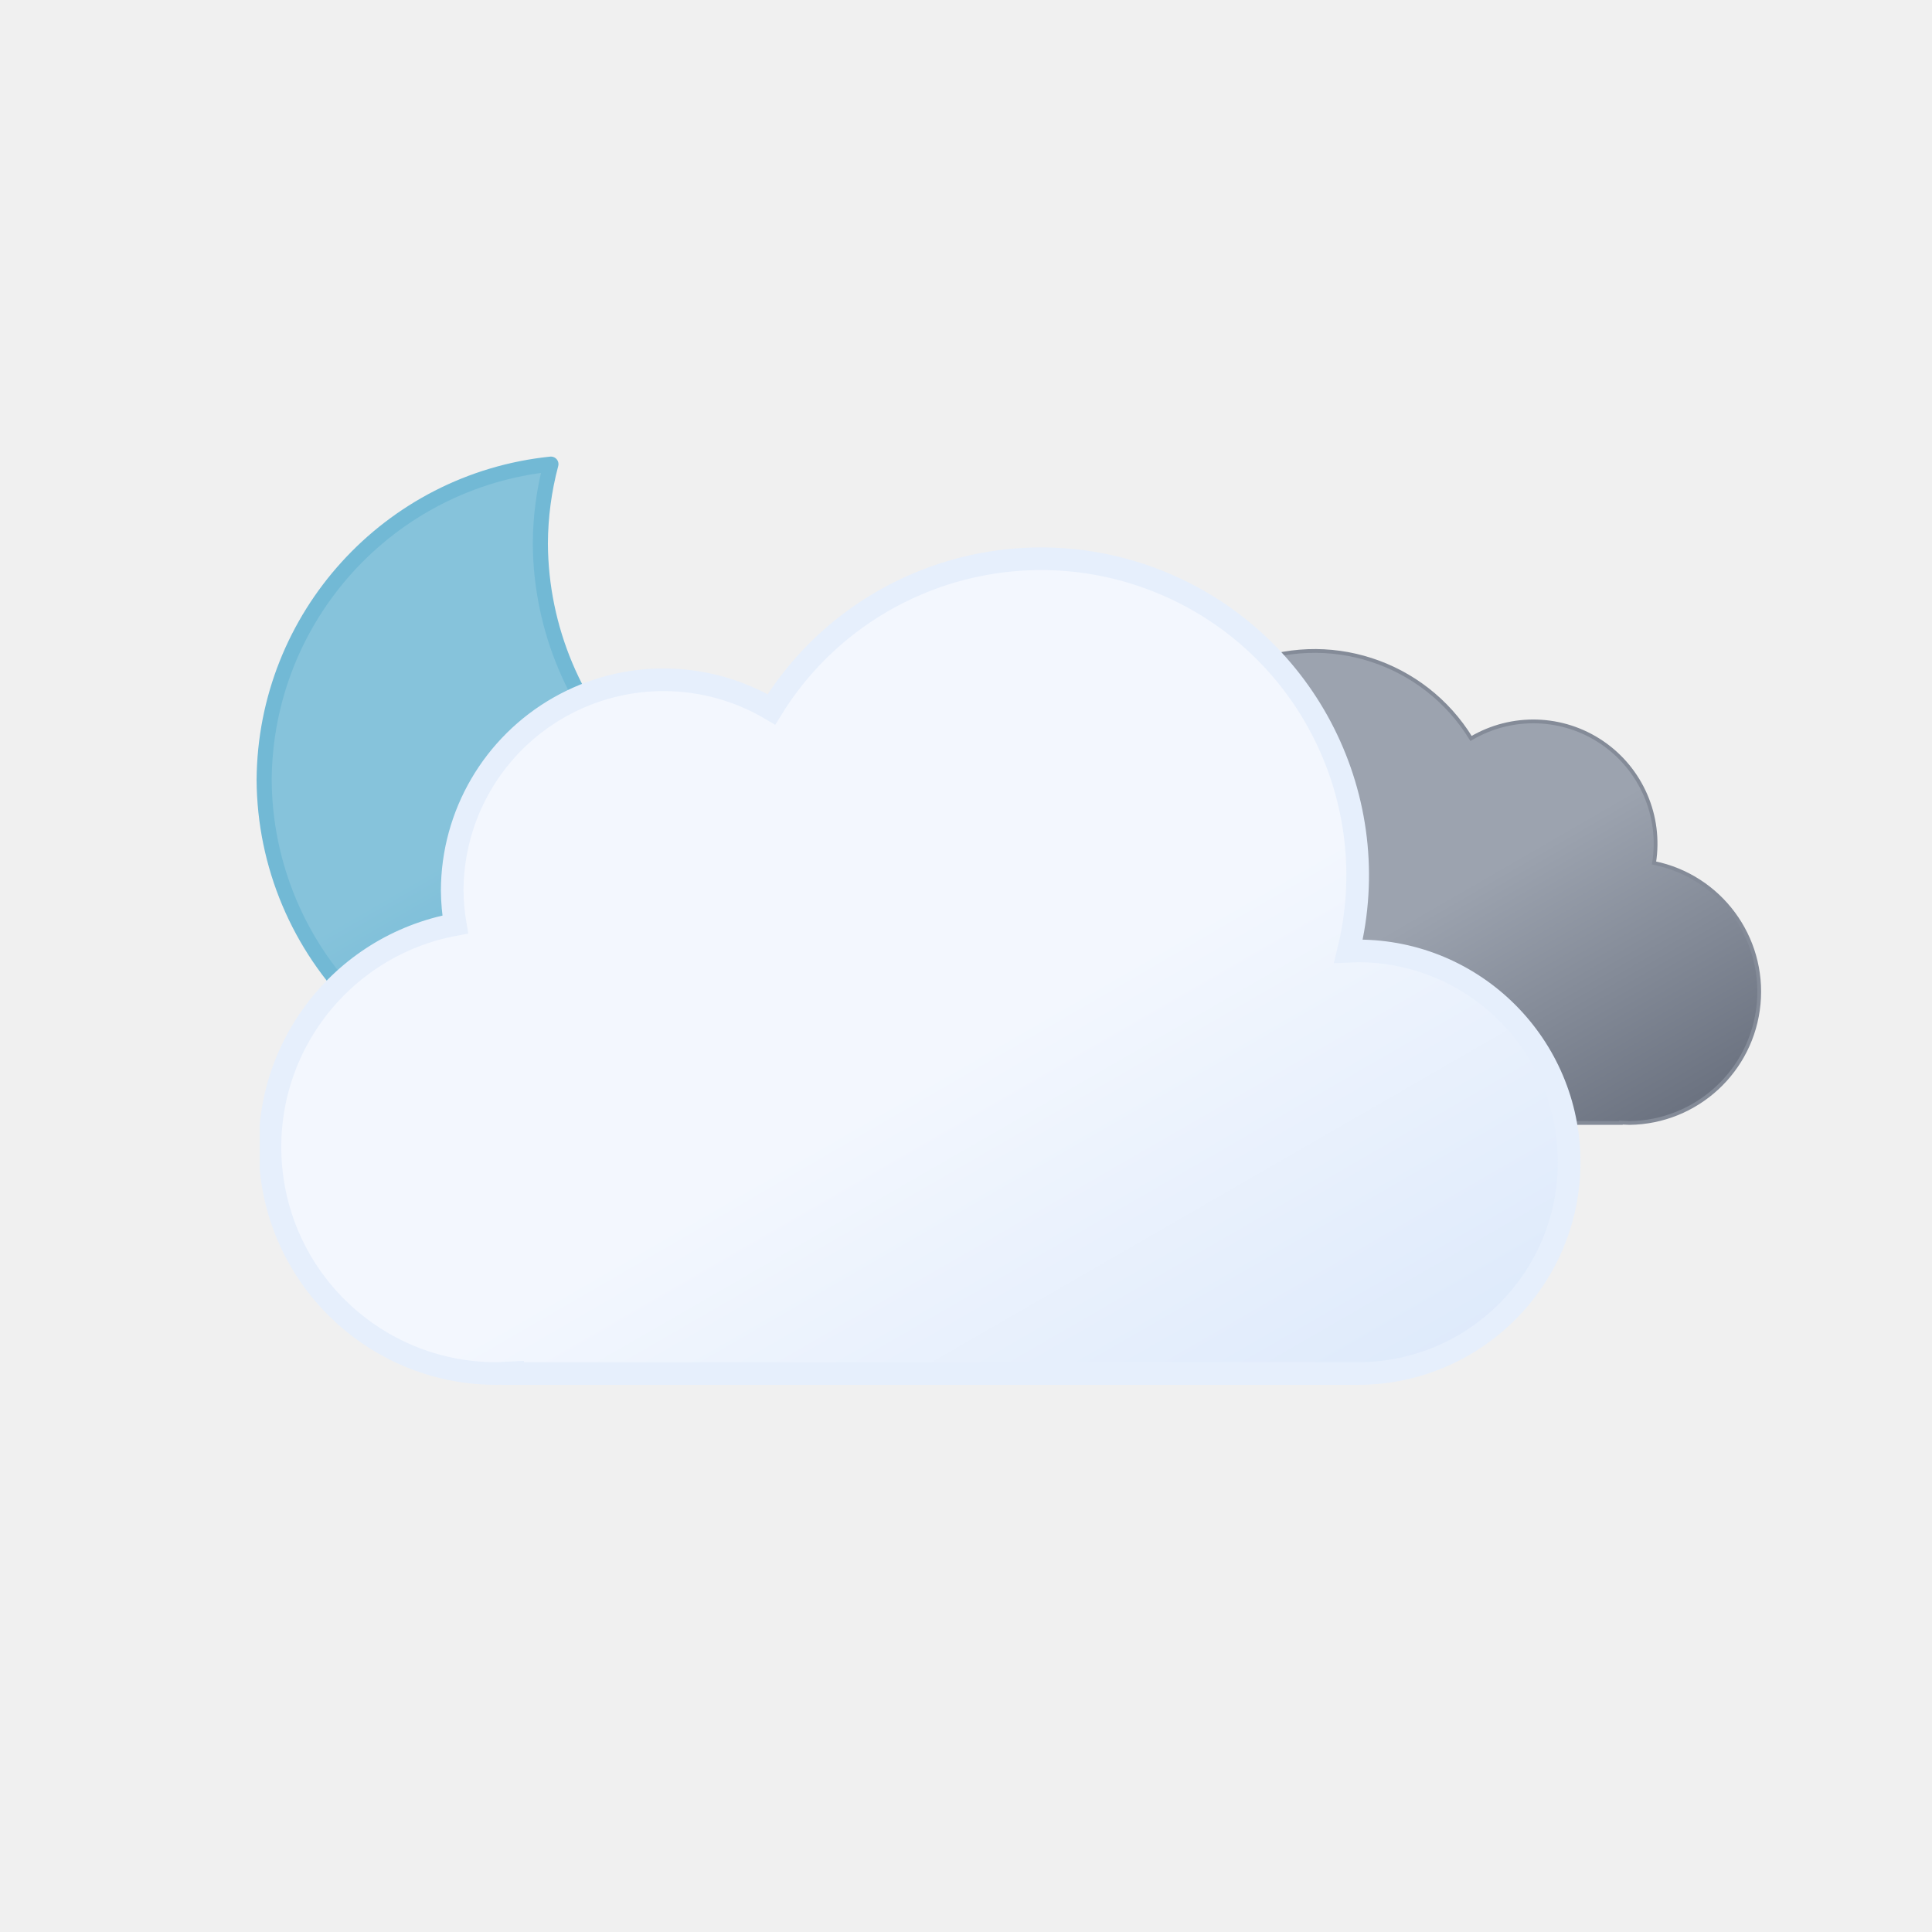
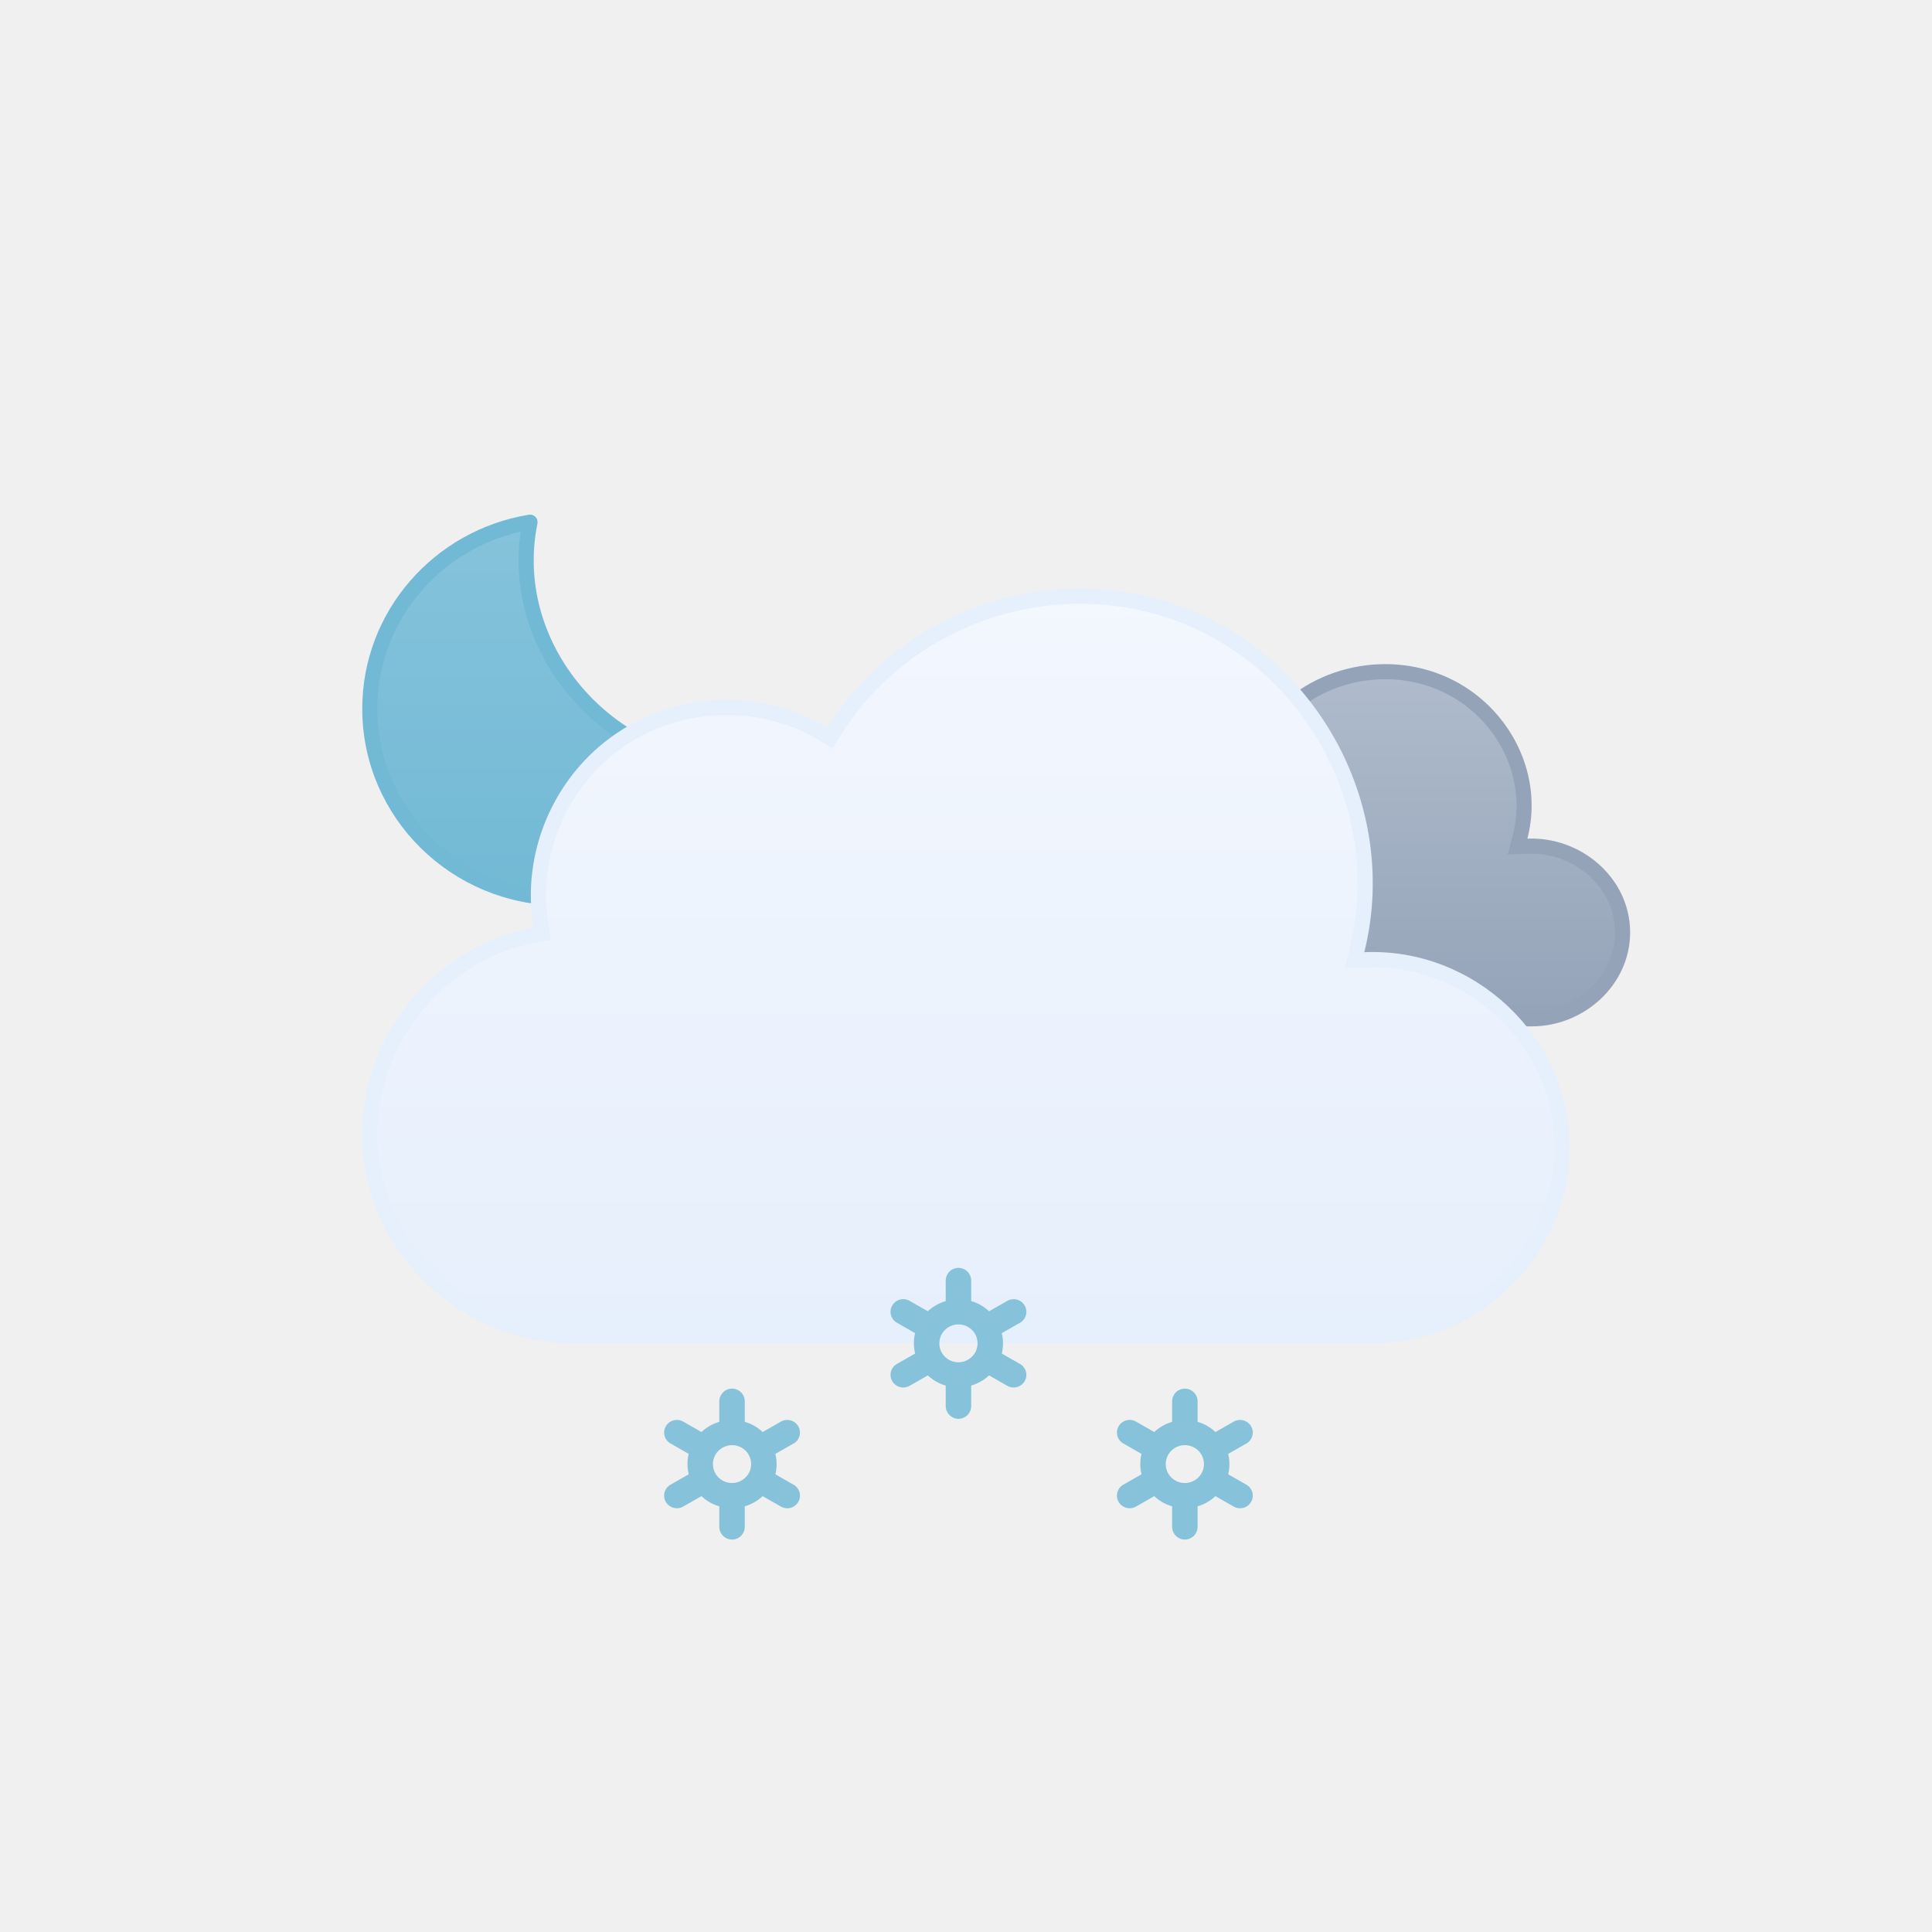
- <svg xmlns="http://www.w3.org/2000/svg" xmlns:xlink="http://www.w3.org/1999/xlink" viewBox="0 0 512 512">
+ <svg xmlns="http://www.w3.org/2000/svg" viewBox="0 0 128 128" fill="none">
+   <g id="overcast-night-snow" clip-path="url(#clip0_1858_8875)">
+     <g id="Sky">
+       <g id="Moon">
+         <path id="Moon_2" d="M35.115 34.595C33.378 43.163 40.753 51.214 49.313 50.783C47.673 55.834 42.889 59.5 37.218 59.5C30.188 59.5 24.5 53.879 24.5 46.959C24.5 40.745 29.088 35.584 35.115 34.595Z" fill="url(#paint0_linear_1858_8875)" stroke="#72B9D5" stroke-linecap="round" stroke-linejoin="round" />
+       </g>
+       <g id="Clouds">
+         <g id="Secondary Cloud">
+           <path id="Cloud" d="M83.839 48.693C86.244 44.958 91.215 43.529 95.318 45.177C99.361 46.801 101.814 51.189 100.71 55.437L100.54 56.09L101.215 56.062C104.496 55.924 107.5 58.465 107.5 61.774C107.5 64.976 104.669 67.5 101.489 67.5H74.977C71.768 67.501 68.845 65.118 68.529 61.907C68.214 58.707 70.617 55.841 73.764 55.27L74.255 55.182L74.167 54.69C73.773 52.493 74.812 50.249 76.685 49.027C78.611 47.771 81.177 47.707 83.168 48.856L83.581 49.094L83.839 48.693Z" fill="url(#paint1_linear_1858_8875)" stroke="#94A3B8" stroke-miterlimit="10" />
+         </g>
+         <g id="Cloud_2">
+           <path id="Cloud_3" d="M55.262 48.475C60.123 40.611 70.297 37.38 78.815 40.943C87.321 44.502 92.138 54.003 89.903 62.965L89.742 63.614L90.411 63.585C97.42 63.279 103.5 68.992 103.5 76.028C103.5 82.84 97.772 88.5 90.977 88.5H37.954C31.128 88.502 25.203 83.171 24.559 76.36C23.916 69.552 28.737 63.212 35.443 61.945L35.926 61.853L35.842 61.369C35.026 56.624 37.126 51.717 41.105 49.013C45.095 46.301 50.446 46.154 54.58 48.64L55.003 48.895L55.262 48.475Z" fill="url(#paint2_linear_1858_8875)" stroke="#E6EFFC" stroke-miterlimit="10" />
+         </g>
+       </g>
+     </g>
+     <g id="Precipitation">
+       <g id="Snowflakes">
+         <path id="Snowflake 1" d="M52.578 90.366L51.373 89.677C51.479 89.233 51.479 88.769 51.371 88.324L52.578 87.635C52.674 87.581 52.758 87.508 52.825 87.421C52.893 87.334 52.942 87.235 52.971 87.128C53 87.022 53.007 86.911 52.993 86.802C52.978 86.693 52.942 86.588 52.887 86.493C52.773 86.3 52.589 86.16 52.373 86.103C52.157 86.045 51.928 86.075 51.734 86.187L50.528 86.876C50.193 86.559 49.787 86.326 49.344 86.2V84.82C49.337 84.6 49.245 84.392 49.087 84.239C48.93 84.086 48.719 84 48.5 84C48.281 84 48.07 84.086 47.912 84.239C47.755 84.392 47.663 84.6 47.656 84.82V86.2C47.214 86.329 46.808 86.56 46.471 86.874L45.266 86.185C45.072 86.074 44.843 86.044 44.627 86.101C44.411 86.159 44.227 86.299 44.113 86.491C44.058 86.586 44.022 86.692 44.007 86.801C43.993 86.91 44 87.021 44.029 87.127C44.057 87.233 44.107 87.333 44.175 87.42C44.242 87.507 44.326 87.579 44.422 87.633L45.626 88.322C45.52 88.767 45.521 89.231 45.629 89.675L44.422 90.365C44.326 90.419 44.242 90.491 44.175 90.578C44.107 90.665 44.057 90.764 44.029 90.871C44 90.977 43.993 91.088 44.007 91.197C44.022 91.306 44.058 91.412 44.113 91.507C44.227 91.699 44.411 91.839 44.627 91.897C44.843 91.954 45.072 91.924 45.266 91.813L46.472 91.123C46.806 91.441 47.213 91.673 47.656 91.798V93.18C47.663 93.4 47.755 93.608 47.913 93.761C48.07 93.914 48.281 94 48.5 94C48.719 94 48.93 93.914 49.088 93.761C49.245 93.608 49.337 93.4 49.344 93.18V91.797C49.785 91.668 50.191 91.438 50.528 91.124L51.734 91.814C51.928 91.925 52.157 91.955 52.373 91.898C52.589 91.841 52.773 91.701 52.887 91.508C52.942 91.413 52.978 91.308 52.993 91.198C53.007 91.089 53 90.978 52.971 90.872C52.942 90.766 52.893 90.666 52.825 90.579C52.758 90.493 52.674 90.42 52.578 90.366ZM47.866 90.086C47.723 90.005 47.597 89.896 47.496 89.766C47.394 89.635 47.32 89.486 47.277 89.327C47.234 89.167 47.223 89.001 47.244 88.837C47.266 88.673 47.32 88.515 47.403 88.372C47.574 88.084 47.85 87.874 48.174 87.788C48.497 87.702 48.841 87.747 49.132 87.913C49.276 87.994 49.402 88.103 49.503 88.233C49.604 88.364 49.678 88.513 49.721 88.672C49.764 88.832 49.776 88.998 49.754 89.162C49.733 89.326 49.679 89.484 49.596 89.626C49.425 89.915 49.148 90.125 48.825 90.211C48.501 90.297 48.157 90.252 47.866 90.087V90.086Z" fill="#86C3DB" transform="translate(0, 8)" />
+         <path id="Snowflake 2" d="M67.578 90.366L66.374 89.677C66.479 89.233 66.479 88.769 66.371 88.324L67.578 87.635C67.674 87.581 67.758 87.508 67.825 87.421C67.893 87.334 67.942 87.235 67.971 87.128C68 87.022 68.007 86.911 67.993 86.802C67.978 86.693 67.942 86.588 67.887 86.493C67.773 86.3 67.589 86.16 67.373 86.103C67.157 86.045 66.928 86.075 66.734 86.187L65.528 86.876C65.193 86.559 64.787 86.326 64.344 86.2V84.82C64.337 84.6 64.245 84.392 64.088 84.239C63.93 84.086 63.719 84 63.5 84C63.281 84 63.07 84.086 62.912 84.239C62.755 84.392 62.663 84.6 62.656 84.82V86.2C62.214 86.329 61.808 86.56 61.471 86.874L60.266 86.185C60.072 86.074 59.843 86.044 59.627 86.101C59.411 86.159 59.227 86.299 59.113 86.491C59.058 86.586 59.022 86.692 59.007 86.801C58.993 86.91 59 87.021 59.029 87.127C59.057 87.233 59.107 87.333 59.175 87.42C59.242 87.507 59.326 87.579 59.422 87.633L60.626 88.322C60.52 88.767 60.521 89.231 60.629 89.675L59.422 90.365C59.326 90.419 59.242 90.491 59.175 90.578C59.107 90.665 59.057 90.764 59.029 90.871C59 90.977 58.993 91.088 59.007 91.197C59.022 91.306 59.058 91.412 59.113 91.507C59.227 91.699 59.411 91.839 59.627 91.897C59.843 91.954 60.072 91.924 60.266 91.813L61.472 91.123C61.806 91.441 62.213 91.673 62.656 91.798V93.18C62.663 93.4 62.755 93.608 62.913 93.761C63.07 93.914 63.281 94 63.5 94C63.719 94 63.93 93.914 64.088 93.761C64.245 93.608 64.337 93.4 64.344 93.18V91.797C64.785 91.668 65.191 91.438 65.528 91.124L66.734 91.814C66.928 91.925 67.157 91.955 67.373 91.898C67.589 91.841 67.773 91.701 67.887 91.508C67.942 91.413 67.978 91.308 67.993 91.198C68.007 91.089 68 90.978 67.971 90.872C67.942 90.766 67.893 90.666 67.825 90.579C67.758 90.493 67.674 90.42 67.578 90.366ZM62.866 90.086C62.723 90.005 62.597 89.896 62.496 89.766C62.394 89.635 62.32 89.486 62.277 89.327C62.234 89.167 62.223 89.001 62.244 88.837C62.266 88.673 62.32 88.515 62.403 88.372C62.574 88.084 62.85 87.874 63.174 87.788C63.497 87.702 63.841 87.747 64.132 87.913C64.276 87.994 64.402 88.103 64.503 88.233C64.604 88.364 64.678 88.513 64.721 88.672C64.764 88.832 64.776 88.998 64.754 89.162C64.733 89.326 64.679 89.484 64.596 89.626C64.425 89.915 64.148 90.125 63.825 90.211C63.501 90.297 63.157 90.252 62.866 90.087V90.086Z" fill="#86C3DB" transform="translate(0, 0)" />
+         <path id="Snowflake 3" d="M82.578 90.366L81.374 89.677C81.479 89.233 81.479 88.769 81.371 88.324L82.578 87.635C82.674 87.581 82.758 87.508 82.825 87.421C82.893 87.334 82.942 87.235 82.971 87.128C83 87.022 83.007 86.911 82.993 86.802C82.978 86.693 82.942 86.588 82.887 86.493C82.773 86.3 82.589 86.16 82.373 86.103C82.157 86.045 81.928 86.075 81.734 86.187L80.528 86.876C80.193 86.559 79.787 86.326 79.344 86.2V84.82C79.337 84.6 79.245 84.392 79.088 84.239C78.93 84.086 78.719 84 78.5 84C78.281 84 78.07 84.086 77.912 84.239C77.755 84.392 77.663 84.6 77.656 84.82V86.2C77.214 86.329 76.808 86.56 76.471 86.874L75.266 86.185C75.072 86.074 74.843 86.044 74.627 86.101C74.411 86.159 74.227 86.299 74.113 86.491C74.058 86.586 74.022 86.692 74.007 86.801C73.993 86.91 74 87.021 74.029 87.127C74.058 87.233 74.107 87.333 74.175 87.42C74.242 87.507 74.326 87.579 74.422 87.633L75.626 88.322C75.52 88.767 75.521 89.231 75.629 89.675L74.422 90.365C74.326 90.419 74.242 90.491 74.175 90.578C74.107 90.665 74.058 90.764 74.029 90.871C74 90.977 73.993 91.088 74.007 91.197C74.022 91.306 74.058 91.412 74.113 91.507C74.227 91.699 74.411 91.839 74.627 91.897C74.843 91.954 75.072 91.924 75.266 91.813L76.472 91.123C76.806 91.441 77.213 91.673 77.656 91.798V93.18C77.663 93.4 77.755 93.608 77.913 93.761C78.07 93.914 78.281 94 78.5 94C78.719 94 78.93 93.914 79.088 93.761C79.245 93.608 79.337 93.4 79.344 93.18V91.797C79.785 91.668 80.191 91.438 80.528 91.124L81.734 91.814C81.928 91.925 82.157 91.955 82.373 91.898C82.589 91.841 82.773 91.701 82.887 91.508C82.942 91.413 82.978 91.308 82.993 91.198C83.007 91.089 83 90.978 82.971 90.872C82.942 90.766 82.893 90.666 82.825 90.579C82.758 90.493 82.674 90.42 82.578 90.366ZM77.866 90.086C77.723 90.005 77.597 89.896 77.496 89.766C77.394 89.635 77.32 89.486 77.277 89.327C77.234 89.167 77.223 89.001 77.244 88.837C77.266 88.673 77.32 88.515 77.403 88.372C77.573 88.084 77.85 87.874 78.174 87.788C78.497 87.702 78.841 87.747 79.132 87.913C79.276 87.994 79.402 88.103 79.503 88.233C79.604 88.364 79.678 88.513 79.721 88.672C79.764 88.832 79.776 88.998 79.754 89.162C79.733 89.326 79.679 89.484 79.596 89.626C79.425 89.915 79.148 90.125 78.825 90.211C78.501 90.297 78.157 90.252 77.866 90.087V90.086Z" fill="#86C3DB" transform="translate(0, 8)" />
+       </g>
+     </g>
+   </g>
  <defs>
-     <linearGradient id="a" x1="99.5" x2="232.6" y1="30.7" y2="261.4" gradientUnits="userSpaceOnUse">
-       <stop offset="0" stop-color="#f3f7fe" />
-       <stop offset=".5" stop-color="#f3f7fe" />
-       <stop offset="1" stop-color="#deeafb" />
+     <linearGradient id="paint0_linear_1858_8875" x1="37" y1="34" x2="37" y2="60" gradientUnits="userSpaceOnUse">
+       <stop stop-color="#86C3DB" />
+       <stop offset="1" stop-color="#72B9D5" />
    </linearGradient>
-     <linearGradient id="b" x1="52.7" x2="133.4" y1="9.6" y2="149.3" gradientUnits="userSpaceOnUse">
-       <stop offset="0" stop-color="#9ca3af" />
-       <stop offset=".5" stop-color="#9ca3af" />
-       <stop offset="1" stop-color="#6b7280" />
+     <linearGradient id="paint1_linear_1858_8875" x1="88" y1="44" x2="88" y2="68" gradientUnits="userSpaceOnUse">
+       <stop stop-color="#B0BCCD" />
+       <stop offset="1" stop-color="#94A3B8" />
    </linearGradient>
-     <linearGradient id="c" x1="34.7" x2="119.2" y1="18.6" y2="165" gradientUnits="userSpaceOnUse">
-       <stop offset="0" stop-color="#86c3db" />
-       <stop offset=".5" stop-color="#86c3db" />
-       <stop offset="1" stop-color="#5eafcf" />
+     <linearGradient id="paint2_linear_1858_8875" x1="64.001" y1="39" x2="64.001" y2="89" gradientUnits="userSpaceOnUse">
+       <stop stop-color="#F3F7FE" />
+       <stop offset="1" stop-color="#E6EFFC" />
    </linearGradient>
-     <linearGradient xlink:href="#c" id="d" x1="11.4" x2="32.8" y1="5.9" y2="43.1" />
-     <linearGradient xlink:href="#c" id="e" x1="67.4" x2="88.8" y1="5.9" y2="43.1" />
-     <linearGradient xlink:href="#c" id="f" x1="123.4" x2="144.8" y1="5.9" y2="43.1" />
-     <symbol id="h" viewBox="0 0 172 172">
-       <path fill="url(#c)" stroke="#72b9d5" stroke-linecap="round" stroke-linejoin="round" stroke-width="4" d="M160.6 107.4a84.8 84.8 0 01-85.4-84.3A83.3 83.3 0 0178 2 84.7 84.7 0 002 85.7 84.8 84.8 0 0087.4 170a85.2 85.2 0 0082.6-63.1 88 88 0 01-9.4.5Z">
-         <animateTransform additive="sum" attributeName="transform" dur="6s" repeatCount="indefinite" type="rotate" values="-15 86 86; 9 86 86; -15 86 86" />
-       </path>
-     </symbol>
-     <symbol id="j" viewBox="0 0 200.3 126.1">
-       <path fill="url(#b)" stroke="#848b98" stroke-miterlimit="10" d="M.5 93.2a32.4 32.4 0 0032.4 32.4h129.8v-.1l2.3.1a34.8 34.8 0 006.5-68.9 32.4 32.4 0 00-48.5-33 48.6 48.6 0 00-88.6 37.1h-1.5A32.4 32.4 0 00.5 93.1Z" />
-     </symbol>
-     <symbol id="k" viewBox="0 0 350 222">
-       <path fill="url(#a)" stroke="#e6effc" stroke-miterlimit="10" stroke-width="6" d="m291 107-2.5.1A83.9 83.9 0 00135.6 43 56 56 0 0051 91a56.6 56.6 0 00.8 9A60 60 0 0063 219l4-.2v.2h224a56 56 0 000-112Z" />
-     </symbol>
-     <symbol id="i" overflow="visible" viewBox="0 0 398 222">
-       <use xlink:href="#j" width="200.3" height="126.1" transform="translate(198 27)">
-         <animateTransform additive="sum" attributeName="transform" dur="6s" repeatCount="indefinite" type="translate" values="-9 0; 9 0; -9 0" />
-       </use>
-       <use xlink:href="#k" width="350" height="222">
-         <animateTransform additive="sum" attributeName="transform" dur="6s" repeatCount="indefinite" type="translate" values="-18 0; 18 0; -18 0" />
-       </use>
-     </symbol>
-     <symbol id="g" overflow="visible" viewBox="0 0 398.8 246">
-       <use xlink:href="#h" width="172" height="172" />
-       <use xlink:href="#i" width="398" height="222" transform="translate(.84 24)" />
-     </symbol>
-     <symbol id="l" overflow="visible" viewBox="0 0 156.2 49">
-       <g>
-         <path fill="url(#d)" stroke="#86c3db" stroke-miterlimit="10" d="m41.7 31-5.8-3.3a13.7 13.7 0 000-6.5l5.8-3.2a4 4 0 001.5-5.5 4 4 0 00-5.6-1.5l-5.8 3.3a13.6 13.6 0 00-2.6-2 13.8 13.8 0 00-3-1.3V4.5a4 4 0 00-8.1 0v6.6a14.3 14.3 0 00-5.7 3.2L6.6 11A4 4 0 001 12.5 4 4 0 002.5 18l5.8 3.3a13.7 13.7 0 000 6.5L2.5 31A4 4 0 001 36.5a4 4 0 003.5 2 4 4 0 002-.5l5.8-3.3a13.6 13.6 0 002.6 2 13.8 13.8 0 003 1.2v6.6a4 4 0 008.2 0v-6.6a14.2 14.2 0 005.6-3.2l6 3.3a4 4 0 002 .5 4 4 0 003.4-2 4 4 0 00-1.4-5.5ZM19 29.7a6 6 0 01-2.3-8.2 6.1 6.1 0 015.3-3 6.2 6.2 0 013 .8 6 6 0 012.2 8.2 6.1 6.1 0 01-8.2 2.2Z" opacity="0">
-           <animateTransform additive="sum" attributeName="transform" dur="6s" repeatCount="indefinite" type="rotate" values="0 24 24; 360 24 24" />
-           <animate id="t1" attributeName="opacity" begin="0s; t1.end+1s" dur="2s" keyTimes="0; .17; .83; 1" values="0; 1; 1; 0" />
-         </path>
-         <animateTransform id="s1" additive="sum" attributeName="transform" begin="0s; s1.end+1s" dur="2s" type="translate" values="0 -36; 0 92;" />
-       </g>
-       <g>
-         <path fill="url(#e)" stroke="#86c3db" stroke-miterlimit="10" d="m97.7 31-5.8-3.3a13.7 13.7 0 000-6.5l5.8-3.2a4 4 0 001.5-5.5 4 4 0 00-5.6-1.5l-5.8 3.3a13.6 13.6 0 00-2.6-2 13.8 13.8 0 00-3-1.3V4.5a4 4 0 00-8.1 0v6.6a14.3 14.3 0 00-5.7 3.2L62.6 11a4 4 0 00-5.6 1.5 4 4 0 001.5 5.5l5.8 3.3a13.7 13.7 0 000 6.5L58.5 31a4 4 0 00-1.5 5.5 4 4 0 003.5 2 4 4 0 002-.5l5.8-3.3a13.6 13.6 0 002.7 2 13.8 13.8 0 003 1.2v6.6a4 4 0 008 0v-6.6a14.2 14.2 0 005.7-3.2l6 3.3a4 4 0 002 .5 4 4 0 003.4-2 4 4 0 00-1.4-5.5ZM75 29.7a6 6 0 01-2.3-8.2 6.1 6.1 0 015.3-3 6.2 6.2 0 013 .8 6 6 0 012.2 8.2 6.1 6.1 0 01-8.2 2.2Z" opacity="0">
-           <animateTransform additive="sum" attributeName="transform" dur="6s" repeatCount="indefinite" type="rotate" values="0 80 24; 360 80 24" />
-           <animate id="t2" attributeName="opacity" begin="-.83s; t2.end+1s" dur="2s" keyTimes="0; .17; .83; 1" values="0; 1; 1; 0" />
-         </path>
-         <animateTransform id="s2" additive="sum" attributeName="transform" begin="-.83s; s2.end+1s" dur="2s" type="translate" values="0 -36; 0 92;" />
-       </g>
-       <g>
-         <path fill="url(#f)" stroke="#86c3db" stroke-miterlimit="10" d="m153.7 31-5.8-3.3a13.7 13.7 0 000-6.5l5.8-3.2a4 4 0 001.5-5.5 4 4 0 00-5.6-1.5l-5.8 3.3a13.6 13.6 0 00-2.6-2 13.8 13.8 0 00-3-1.3V4.5a4 4 0 00-8.1 0v6.6a14.3 14.3 0 00-5.7 3.2l-5.8-3.3a4 4 0 00-5.6 1.5 4 4 0 001.5 5.5l5.8 3.3a13.7 13.7 0 000 6.5l-5.8 3.2a4 4 0 00-1.5 5.5 4 4 0 003.5 2 4 4 0 002-.5l5.8-3.3a13.6 13.6 0 002.7 2 13.8 13.8 0 003 1.2v6.6a4 4 0 008 0v-6.6a14.2 14.2 0 005.7-3.2l5.8 3.3a4 4 0 002 .5 4 4 0 003.5-2 4 4 0 00-1.3-5.5ZM131 29.7a6 6 0 01-2.3-8.2 6.1 6.1 0 015.3-3 6.2 6.2 0 013 .8 6 6 0 012.2 8.2 6.1 6.1 0 01-8.2 2.2Z" opacity="0">
-           <animateTransform additive="sum" attributeName="transform" dur="6s" repeatCount="indefinite" type="rotate" values="0 136 24; 360 136 24" />
-           <animate id="t3" attributeName="opacity" begin=".83s; t3.end+1s" dur="2s" keyTimes="0; .17; .83; 1" values="0; 1; 1; 0" />
-         </path>
-         <animateTransform id="s3" additive="sum" attributeName="transform" begin=".83s; s3.end+1s" dur="2s" type="translate" values="0 -36; 0 92;" />
-       </g>
-     </symbol>
+     <clipPath id="clip0_1858_8875">
+       <rect width="128" height="128" fill="white" />
+     </clipPath>
  </defs>
-   <use xlink:href="#g" width="398.8" height="246" transform="translate(68 121)" />
-   <use xlink:href="#l" width="156.2" height="49" transform="translate(177.9 337.5)" />
</svg>
